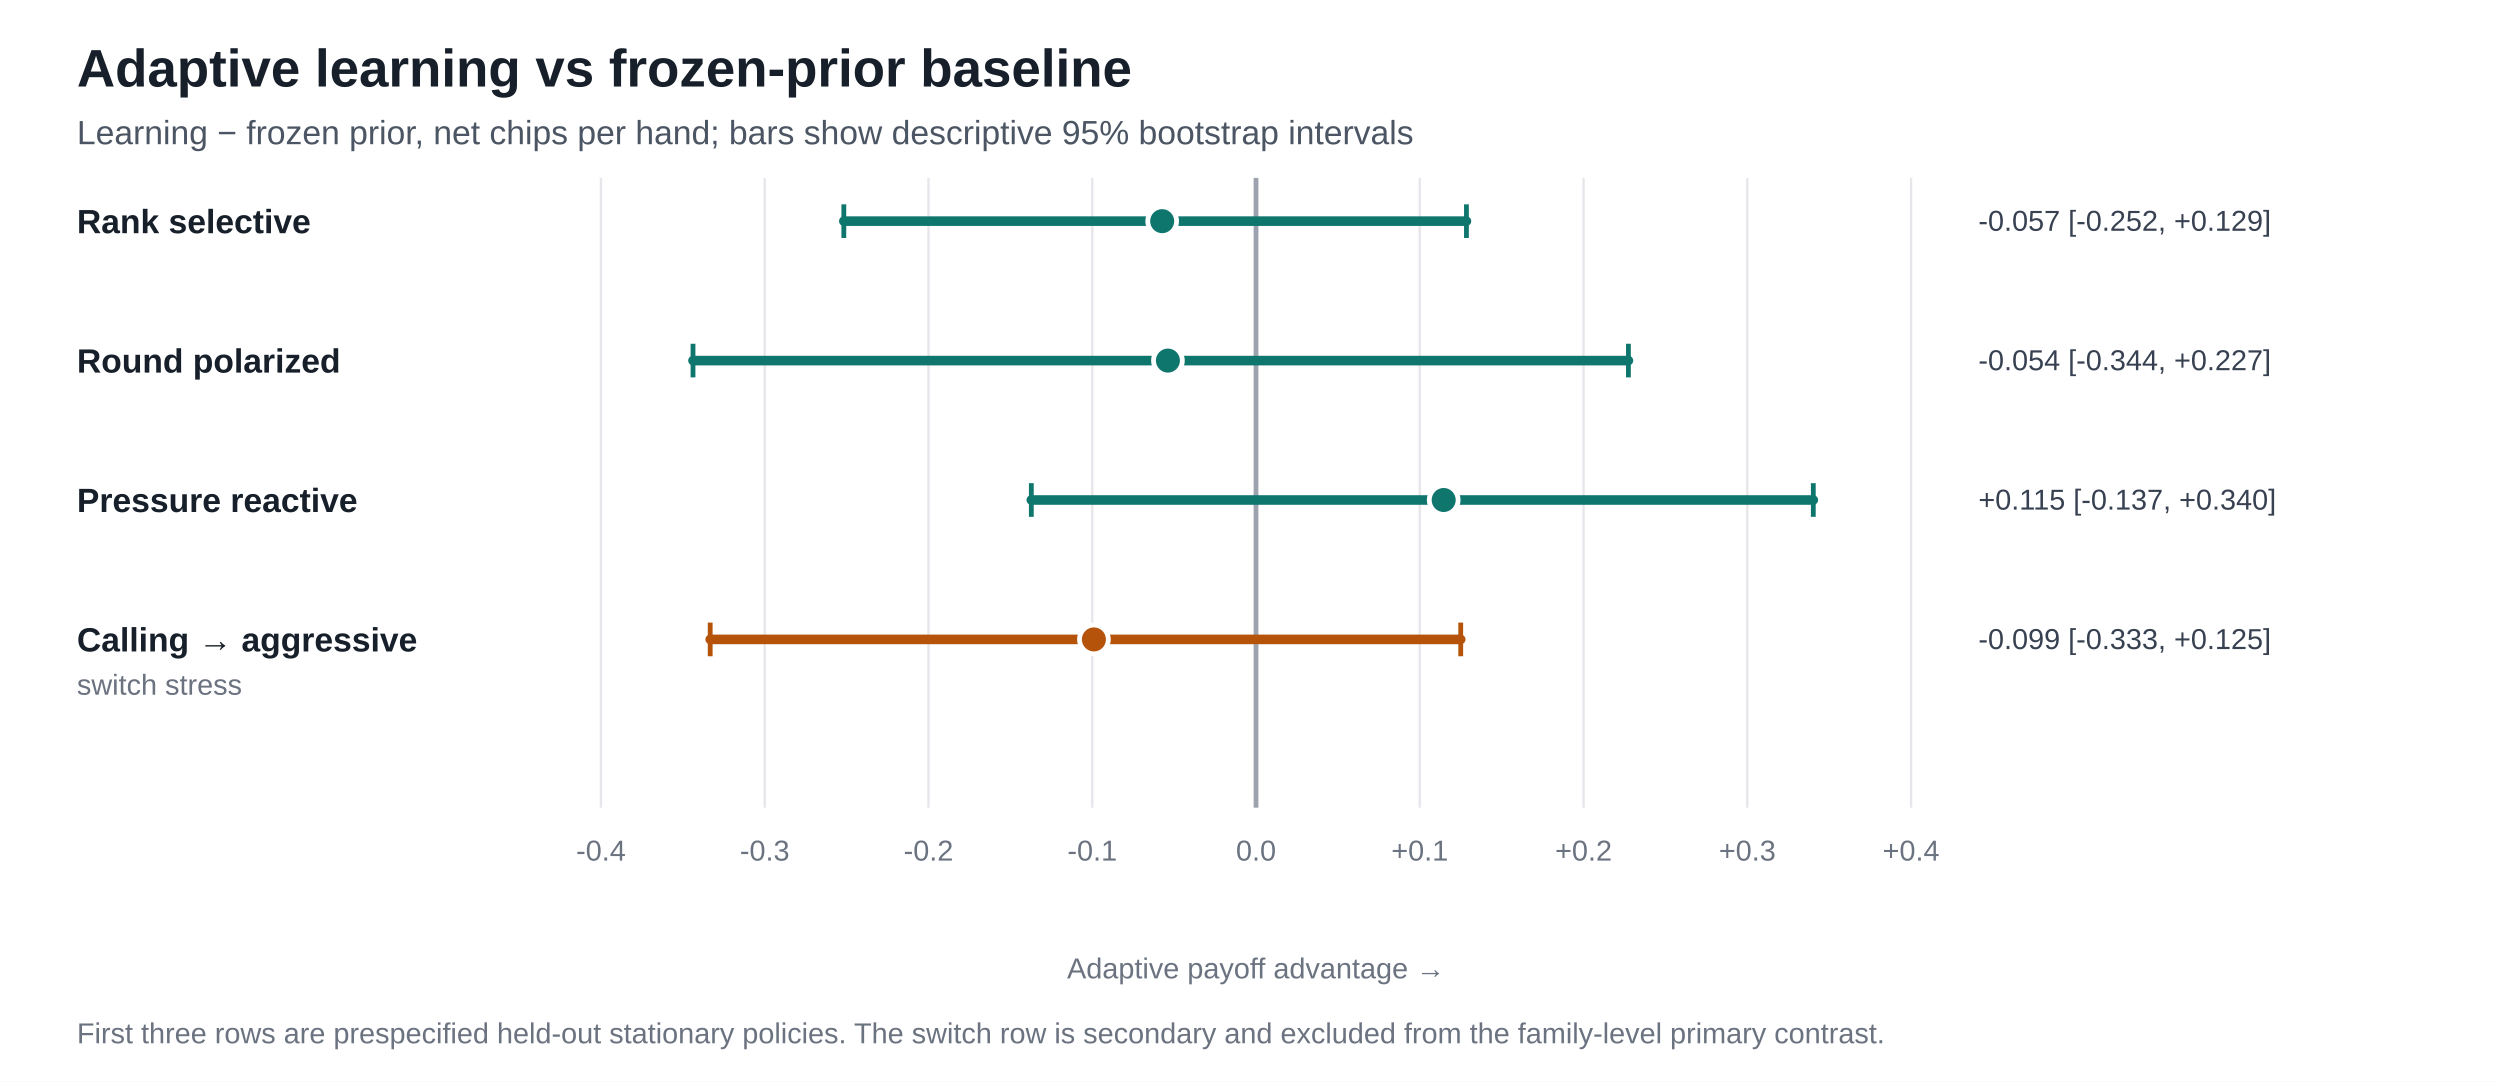
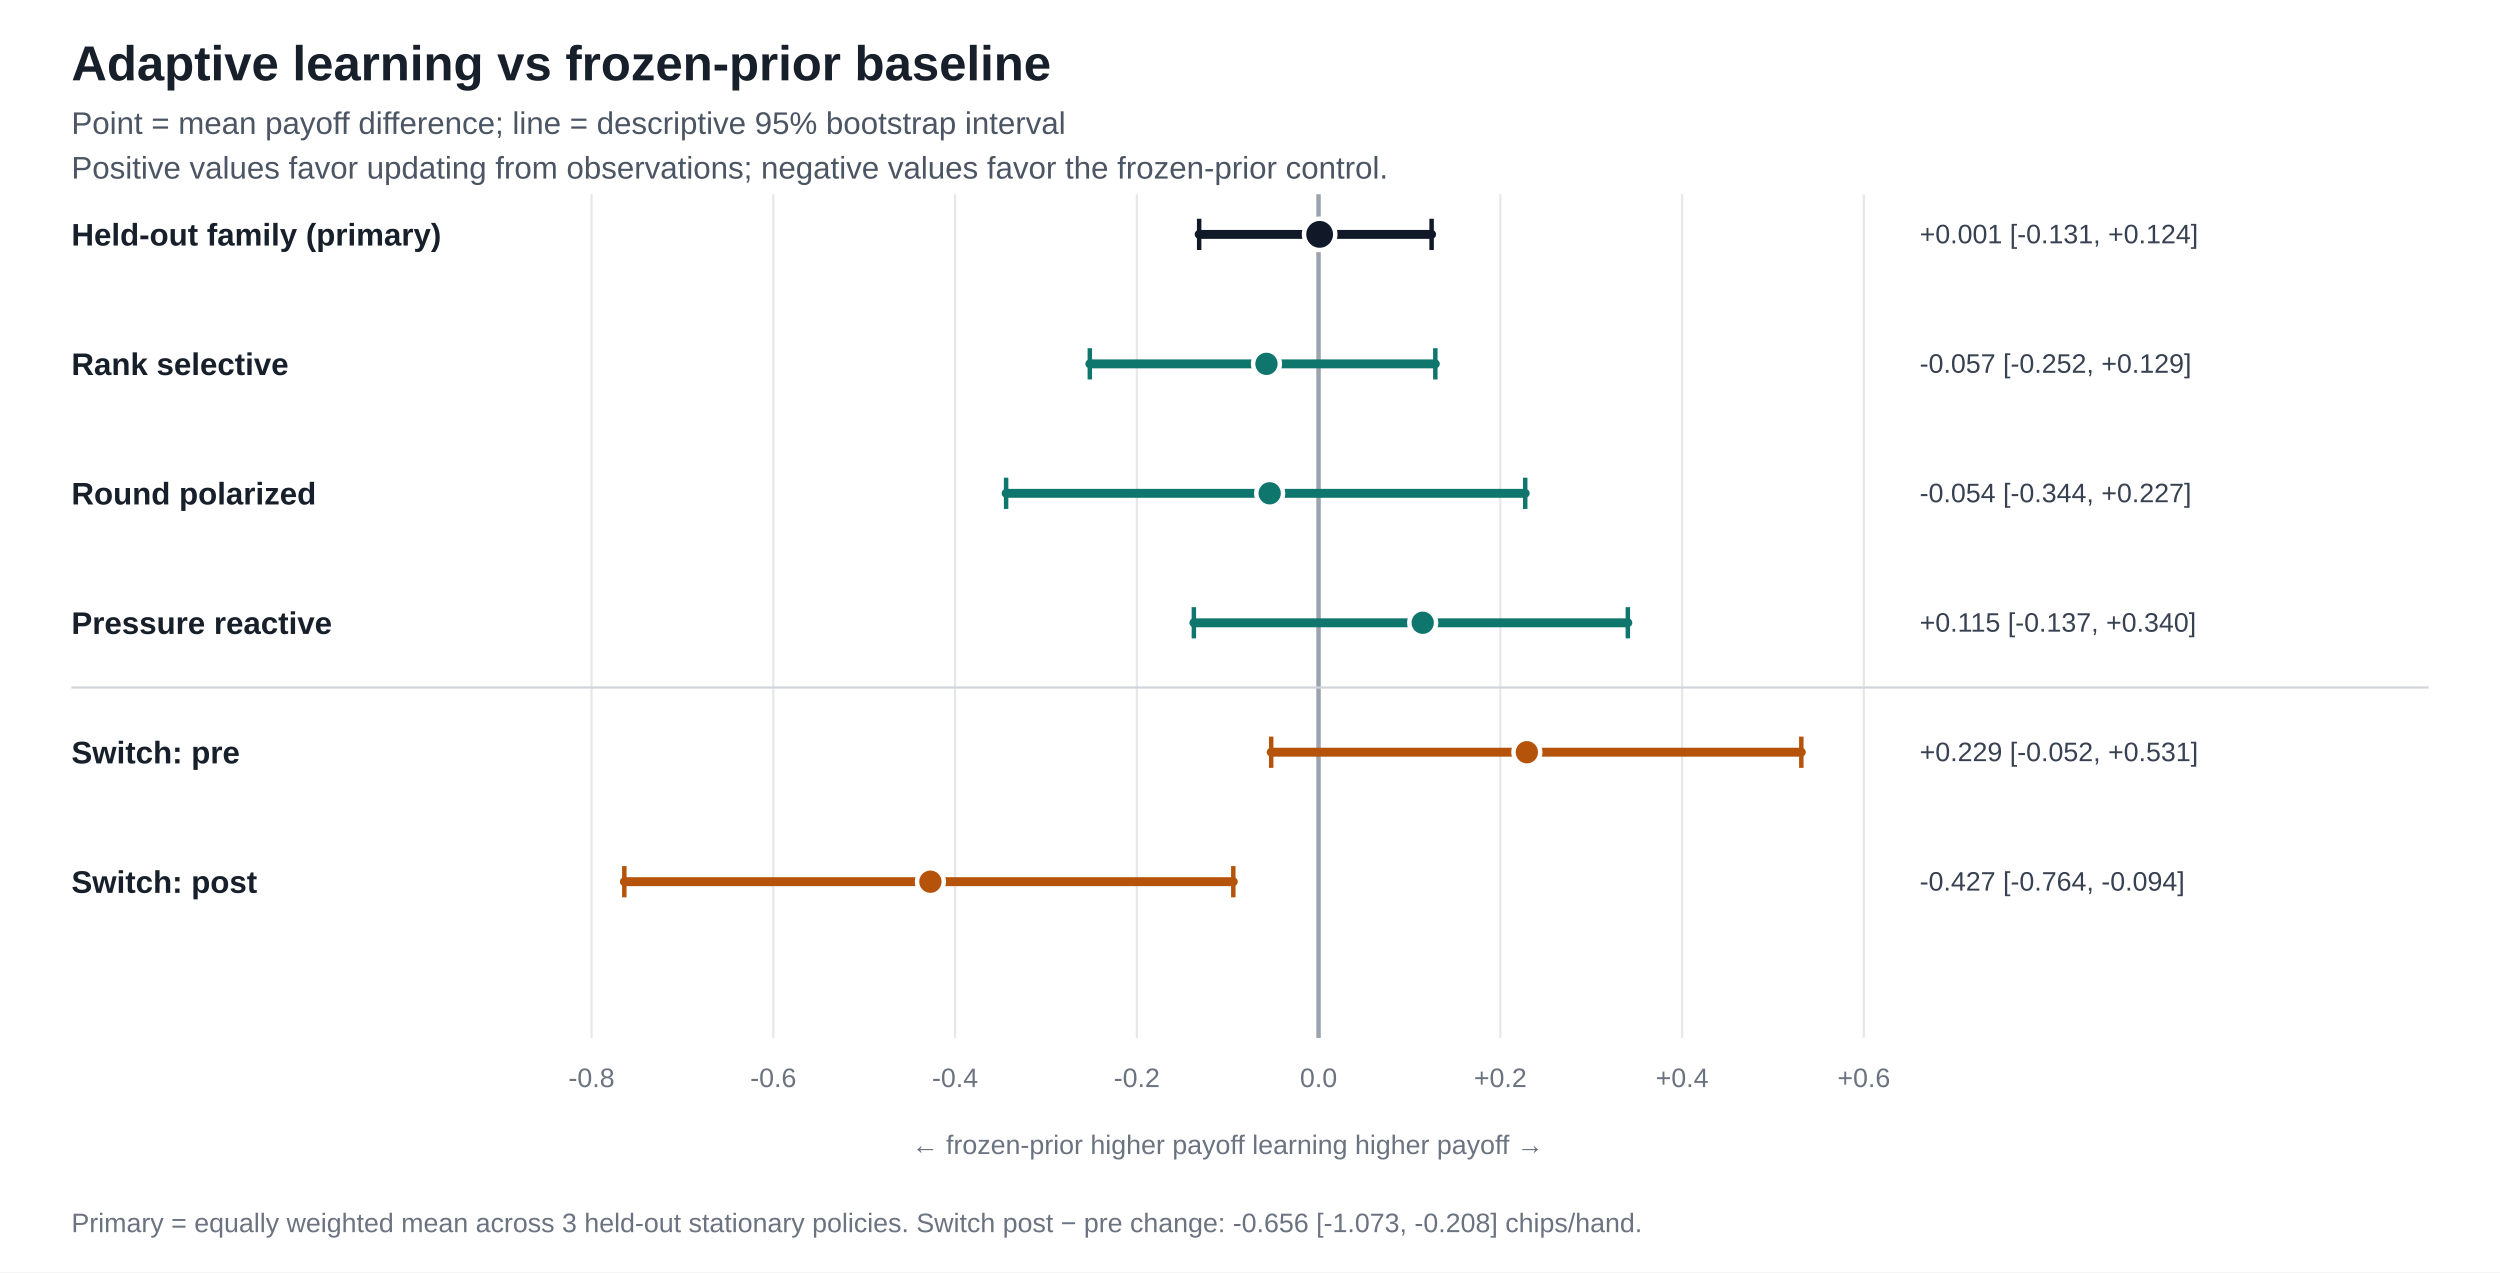
- <svg xmlns="http://www.w3.org/2000/svg" width="1040" height="450" viewBox="0 0 1040 450" role="img" aria-labelledby="title desc">
+ <svg xmlns="http://www.w3.org/2000/svg" width="1120" height="570" viewBox="0 0 1120 570" role="img" aria-labelledby="title desc">
  <rect width="100%" height="100%" fill="#ffffff" />
  <style>text{font-family:-apple-system,BlinkMacSystemFont,"Segoe UI",Arial,sans-serif;fill:#17202a}.title{font-size:22px;font-weight:700}.subtitle{font-size:14px;fill:#4b5563}.label{font-size:14px;font-weight:600}.tick{font-size:12px;fill:#6b7280}.value{font-size:12px;fill:#374151}.foot{font-size:12px;fill:#6b7280}</style>
-   <text id="chart-title" class="title" x="32" y="36">Adaptive learning vs frozen-prior baseline</text>
-   <text class="subtitle" x="32" y="60">Learning − frozen prior, net chips per hand; bars show descriptive 95% bootstrap intervals</text>
-   <line x1="250.00" y1="74" x2="250.00" y2="336" stroke="#e5e7eb" stroke-width="1" />
-   <text class="tick" x="250.00" y="358" text-anchor="middle">-0.4</text>
-   <line x1="318.12" y1="74" x2="318.12" y2="336" stroke="#e5e7eb" stroke-width="1" />
-   <text class="tick" x="318.12" y="358" text-anchor="middle">-0.3</text>
-   <line x1="386.25" y1="74" x2="386.25" y2="336" stroke="#e5e7eb" stroke-width="1" />
-   <text class="tick" x="386.25" y="358" text-anchor="middle">-0.2</text>
-   <line x1="454.38" y1="74" x2="454.38" y2="336" stroke="#e5e7eb" stroke-width="1" />
-   <text class="tick" x="454.38" y="358" text-anchor="middle">-0.1</text>
-   <line x1="522.50" y1="74" x2="522.50" y2="336" stroke="#9ca3af" stroke-width="2" />
-   <text class="tick" x="522.50" y="358" text-anchor="middle">0.0</text>
-   <line x1="590.62" y1="74" x2="590.62" y2="336" stroke="#e5e7eb" stroke-width="1" />
-   <text class="tick" x="590.62" y="358" text-anchor="middle">+0.1</text>
-   <line x1="658.75" y1="74" x2="658.75" y2="336" stroke="#e5e7eb" stroke-width="1" />
-   <text class="tick" x="658.75" y="358" text-anchor="middle">+0.2</text>
-   <line x1="726.88" y1="74" x2="726.88" y2="336" stroke="#e5e7eb" stroke-width="1" />
-   <text class="tick" x="726.88" y="358" text-anchor="middle">+0.3</text>
-   <line x1="795.00" y1="74" x2="795.00" y2="336" stroke="#e5e7eb" stroke-width="1" />
-   <text class="tick" x="795.00" y="358" text-anchor="middle">+0.4</text>
-   <text class="label" x="32" y="97">Rank selective</text>
-   <line x1="351.03" y1="92.00" x2="610.04" y2="92.00" stroke="#0f766e" stroke-width="4" stroke-linecap="round" />
-   <line x1="351.03" y1="85.00" x2="351.03" y2="99.00" stroke="#0f766e" stroke-width="2" />
-   <line x1="610.04" y1="85.00" x2="610.04" y2="99.00" stroke="#0f766e" stroke-width="2" />
-   <circle cx="483.46" cy="92.00" r="6" fill="#0f766e" stroke="#ffffff" stroke-width="2" />
-   <text class="value" x="823" y="96">-0.057 [-0.252, +0.129]</text>
-   <text class="label" x="32" y="155">Round polarized</text>
-   <line x1="288.29" y1="150.00" x2="677.42" y2="150.00" stroke="#0f766e" stroke-width="4" stroke-linecap="round" />
-   <line x1="288.29" y1="143.00" x2="288.29" y2="157.00" stroke="#0f766e" stroke-width="2" />
-   <line x1="677.42" y1="143.00" x2="677.42" y2="157.00" stroke="#0f766e" stroke-width="2" />
-   <circle cx="485.85" cy="150.00" r="6" fill="#0f766e" stroke="#ffffff" stroke-width="2" />
-   <text class="value" x="823" y="154">-0.054 [-0.344, +0.227]</text>
-   <text class="label" x="32" y="213">Pressure reactive</text>
-   <line x1="429.03" y1="208.00" x2="754.33" y2="208.00" stroke="#0f766e" stroke-width="4" stroke-linecap="round" />
-   <line x1="429.03" y1="201.00" x2="429.03" y2="215.00" stroke="#0f766e" stroke-width="2" />
-   <line x1="754.33" y1="201.00" x2="754.33" y2="215.00" stroke="#0f766e" stroke-width="2" />
-   <circle cx="600.57" cy="208.00" r="6" fill="#0f766e" stroke="#ffffff" stroke-width="2" />
-   <text class="value" x="823" y="212">+0.115 [-0.137, +0.340]</text>
-   <text class="label" x="32" y="271">Calling → aggressive</text>
-   <text class="tick" x="32" y="289">switch stress</text>
-   <line x1="295.44" y1="266.00" x2="607.66" y2="266.00" stroke="#b45309" stroke-width="4" stroke-linecap="round" />
-   <line x1="295.44" y1="259.00" x2="295.44" y2="273.00" stroke="#b45309" stroke-width="2" />
-   <line x1="607.66" y1="259.00" x2="607.66" y2="273.00" stroke="#b45309" stroke-width="2" />
-   <circle cx="455.06" cy="266.00" r="6" fill="#b45309" stroke="#ffffff" stroke-width="2" />
-   <text class="value" x="823" y="270">-0.099 [-0.333, +0.125]</text>
-   <text class="tick" x="522.50" y="407" text-anchor="middle">Adaptive payoff advantage →</text>
-   <text class="foot" x="32" y="434">First three rows are prespecified held-out stationary policies. The switch row is secondary and excluded from the family-level primary contrast.</text>
+   <text class="title" x="32" y="36">Adaptive learning vs frozen-prior baseline</text>
+   <text class="subtitle" x="32" y="60">Point = mean payoff difference; line = descriptive 95% bootstrap interval</text>
+   <text class="subtitle" x="32" y="80">Positive values favor updating from observations; negative values favor the frozen-prior control.</text>
+   <line x1="265.00" y1="87" x2="265.00" y2="465" stroke="#e5e7eb" stroke-width="1" />
+   <text class="tick" x="265.00" y="487" text-anchor="middle">-0.8</text>
+   <line x1="346.43" y1="87" x2="346.43" y2="465" stroke="#e5e7eb" stroke-width="1" />
+   <text class="tick" x="346.43" y="487" text-anchor="middle">-0.6</text>
+   <line x1="427.86" y1="87" x2="427.86" y2="465" stroke="#e5e7eb" stroke-width="1" />
+   <text class="tick" x="427.86" y="487" text-anchor="middle">-0.4</text>
+   <line x1="509.29" y1="87" x2="509.29" y2="465" stroke="#e5e7eb" stroke-width="1" />
+   <text class="tick" x="509.29" y="487" text-anchor="middle">-0.2</text>
+   <line x1="590.71" y1="87" x2="590.71" y2="465" stroke="#9ca3af" stroke-width="2" />
+   <text class="tick" x="590.71" y="487" text-anchor="middle">0.0</text>
+   <line x1="672.14" y1="87" x2="672.14" y2="465" stroke="#e5e7eb" stroke-width="1" />
+   <text class="tick" x="672.14" y="487" text-anchor="middle">+0.2</text>
+   <line x1="753.57" y1="87" x2="753.57" y2="465" stroke="#e5e7eb" stroke-width="1" />
+   <text class="tick" x="753.57" y="487" text-anchor="middle">+0.4</text>
+   <line x1="835.00" y1="87" x2="835.00" y2="465" stroke="#e5e7eb" stroke-width="1" />
+   <text class="tick" x="835.00" y="487" text-anchor="middle">+0.6</text>
+   <text class="label" x="32" y="110">Held-out family (primary)</text>
+   <line x1="537.22" y1="105.00" x2="641.36" y2="105.00" stroke="#111827" stroke-width="4" stroke-linecap="round" />
+   <line x1="537.22" y1="98.00" x2="537.22" y2="112.00" stroke="#111827" stroke-width="2" />
+   <line x1="641.36" y1="98.00" x2="641.36" y2="112.00" stroke="#111827" stroke-width="2" />
+   <circle cx="591.20" cy="105.00" r="7" fill="#111827" stroke="#ffffff" stroke-width="2" />
+   <text class="value" x="860" y="109">+0.001 [-0.131, +0.124]</text>
+   <text class="label" x="32" y="168">Rank selective</text>
+   <line x1="488.24" y1="163.00" x2="643.03" y2="163.00" stroke="#0f766e" stroke-width="4" stroke-linecap="round" />
+   <line x1="488.24" y1="156.00" x2="488.24" y2="170.00" stroke="#0f766e" stroke-width="2" />
+   <line x1="643.03" y1="156.00" x2="643.03" y2="170.00" stroke="#0f766e" stroke-width="2" />
+   <circle cx="567.38" cy="163.00" r="6" fill="#0f766e" stroke="#ffffff" stroke-width="2" />
+   <text class="value" x="860" y="167">-0.057 [-0.252, +0.129]</text>
+   <text class="label" x="32" y="226">Round polarized</text>
+   <line x1="450.74" y1="221.00" x2="683.30" y2="221.00" stroke="#0f766e" stroke-width="4" stroke-linecap="round" />
+   <line x1="450.74" y1="214.00" x2="450.74" y2="228.00" stroke="#0f766e" stroke-width="2" />
+   <line x1="683.30" y1="214.00" x2="683.30" y2="228.00" stroke="#0f766e" stroke-width="2" />
+   <circle cx="568.81" cy="221.00" r="6" fill="#0f766e" stroke="#ffffff" stroke-width="2" />
+   <text class="value" x="860" y="225">-0.054 [-0.344, +0.227]</text>
+   <text class="label" x="32" y="284">Pressure reactive</text>
+   <line x1="534.85" y1="279.00" x2="729.27" y2="279.00" stroke="#0f766e" stroke-width="4" stroke-linecap="round" />
+   <line x1="534.85" y1="272.00" x2="534.85" y2="286.00" stroke="#0f766e" stroke-width="2" />
+   <line x1="729.27" y1="272.00" x2="729.27" y2="286.00" stroke="#0f766e" stroke-width="2" />
+   <circle cx="637.37" cy="279.00" r="6" fill="#0f766e" stroke="#ffffff" stroke-width="2" />
+   <text class="value" x="860" y="283">+0.115 [-0.137, +0.340]</text>
+   <line x1="32" y1="308.00" x2="1088" y2="308.00" stroke="#d1d5db" stroke-width="1" />
+   <text class="label" x="32" y="342">Switch: pre</text>
+   <line x1="569.50" y1="337.00" x2="806.99" y2="337.00" stroke="#b45309" stroke-width="4" stroke-linecap="round" />
+   <line x1="569.50" y1="330.00" x2="569.50" y2="344.00" stroke="#b45309" stroke-width="2" />
+   <line x1="806.99" y1="330.00" x2="806.99" y2="344.00" stroke="#b45309" stroke-width="2" />
+   <circle cx="684.03" cy="337.00" r="6" fill="#b45309" stroke="#ffffff" stroke-width="2" />
+   <text class="value" x="860" y="341">+0.229 [-0.052, +0.531]</text>
+   <text class="label" x="32" y="400">Switch: post</text>
+   <line x1="279.70" y1="395.00" x2="552.52" y2="395.00" stroke="#b45309" stroke-width="4" stroke-linecap="round" />
+   <line x1="279.70" y1="388.00" x2="279.70" y2="402.00" stroke="#b45309" stroke-width="2" />
+   <line x1="552.52" y1="388.00" x2="552.52" y2="402.00" stroke="#b45309" stroke-width="2" />
+   <circle cx="416.82" cy="395.00" r="6" fill="#b45309" stroke="#ffffff" stroke-width="2" />
+   <text class="value" x="860" y="399">-0.427 [-0.764, -0.094]</text>
+   <text class="tick" x="550.00" y="517" text-anchor="middle">← frozen-prior higher payoff     learning higher payoff →</text>
+   <text class="foot" x="32" y="552">Primary = equally weighted mean across 3 held-out stationary policies. Switch post − pre change: -0.656 [-1.073, -0.208] chips/hand.</text>
</svg>
